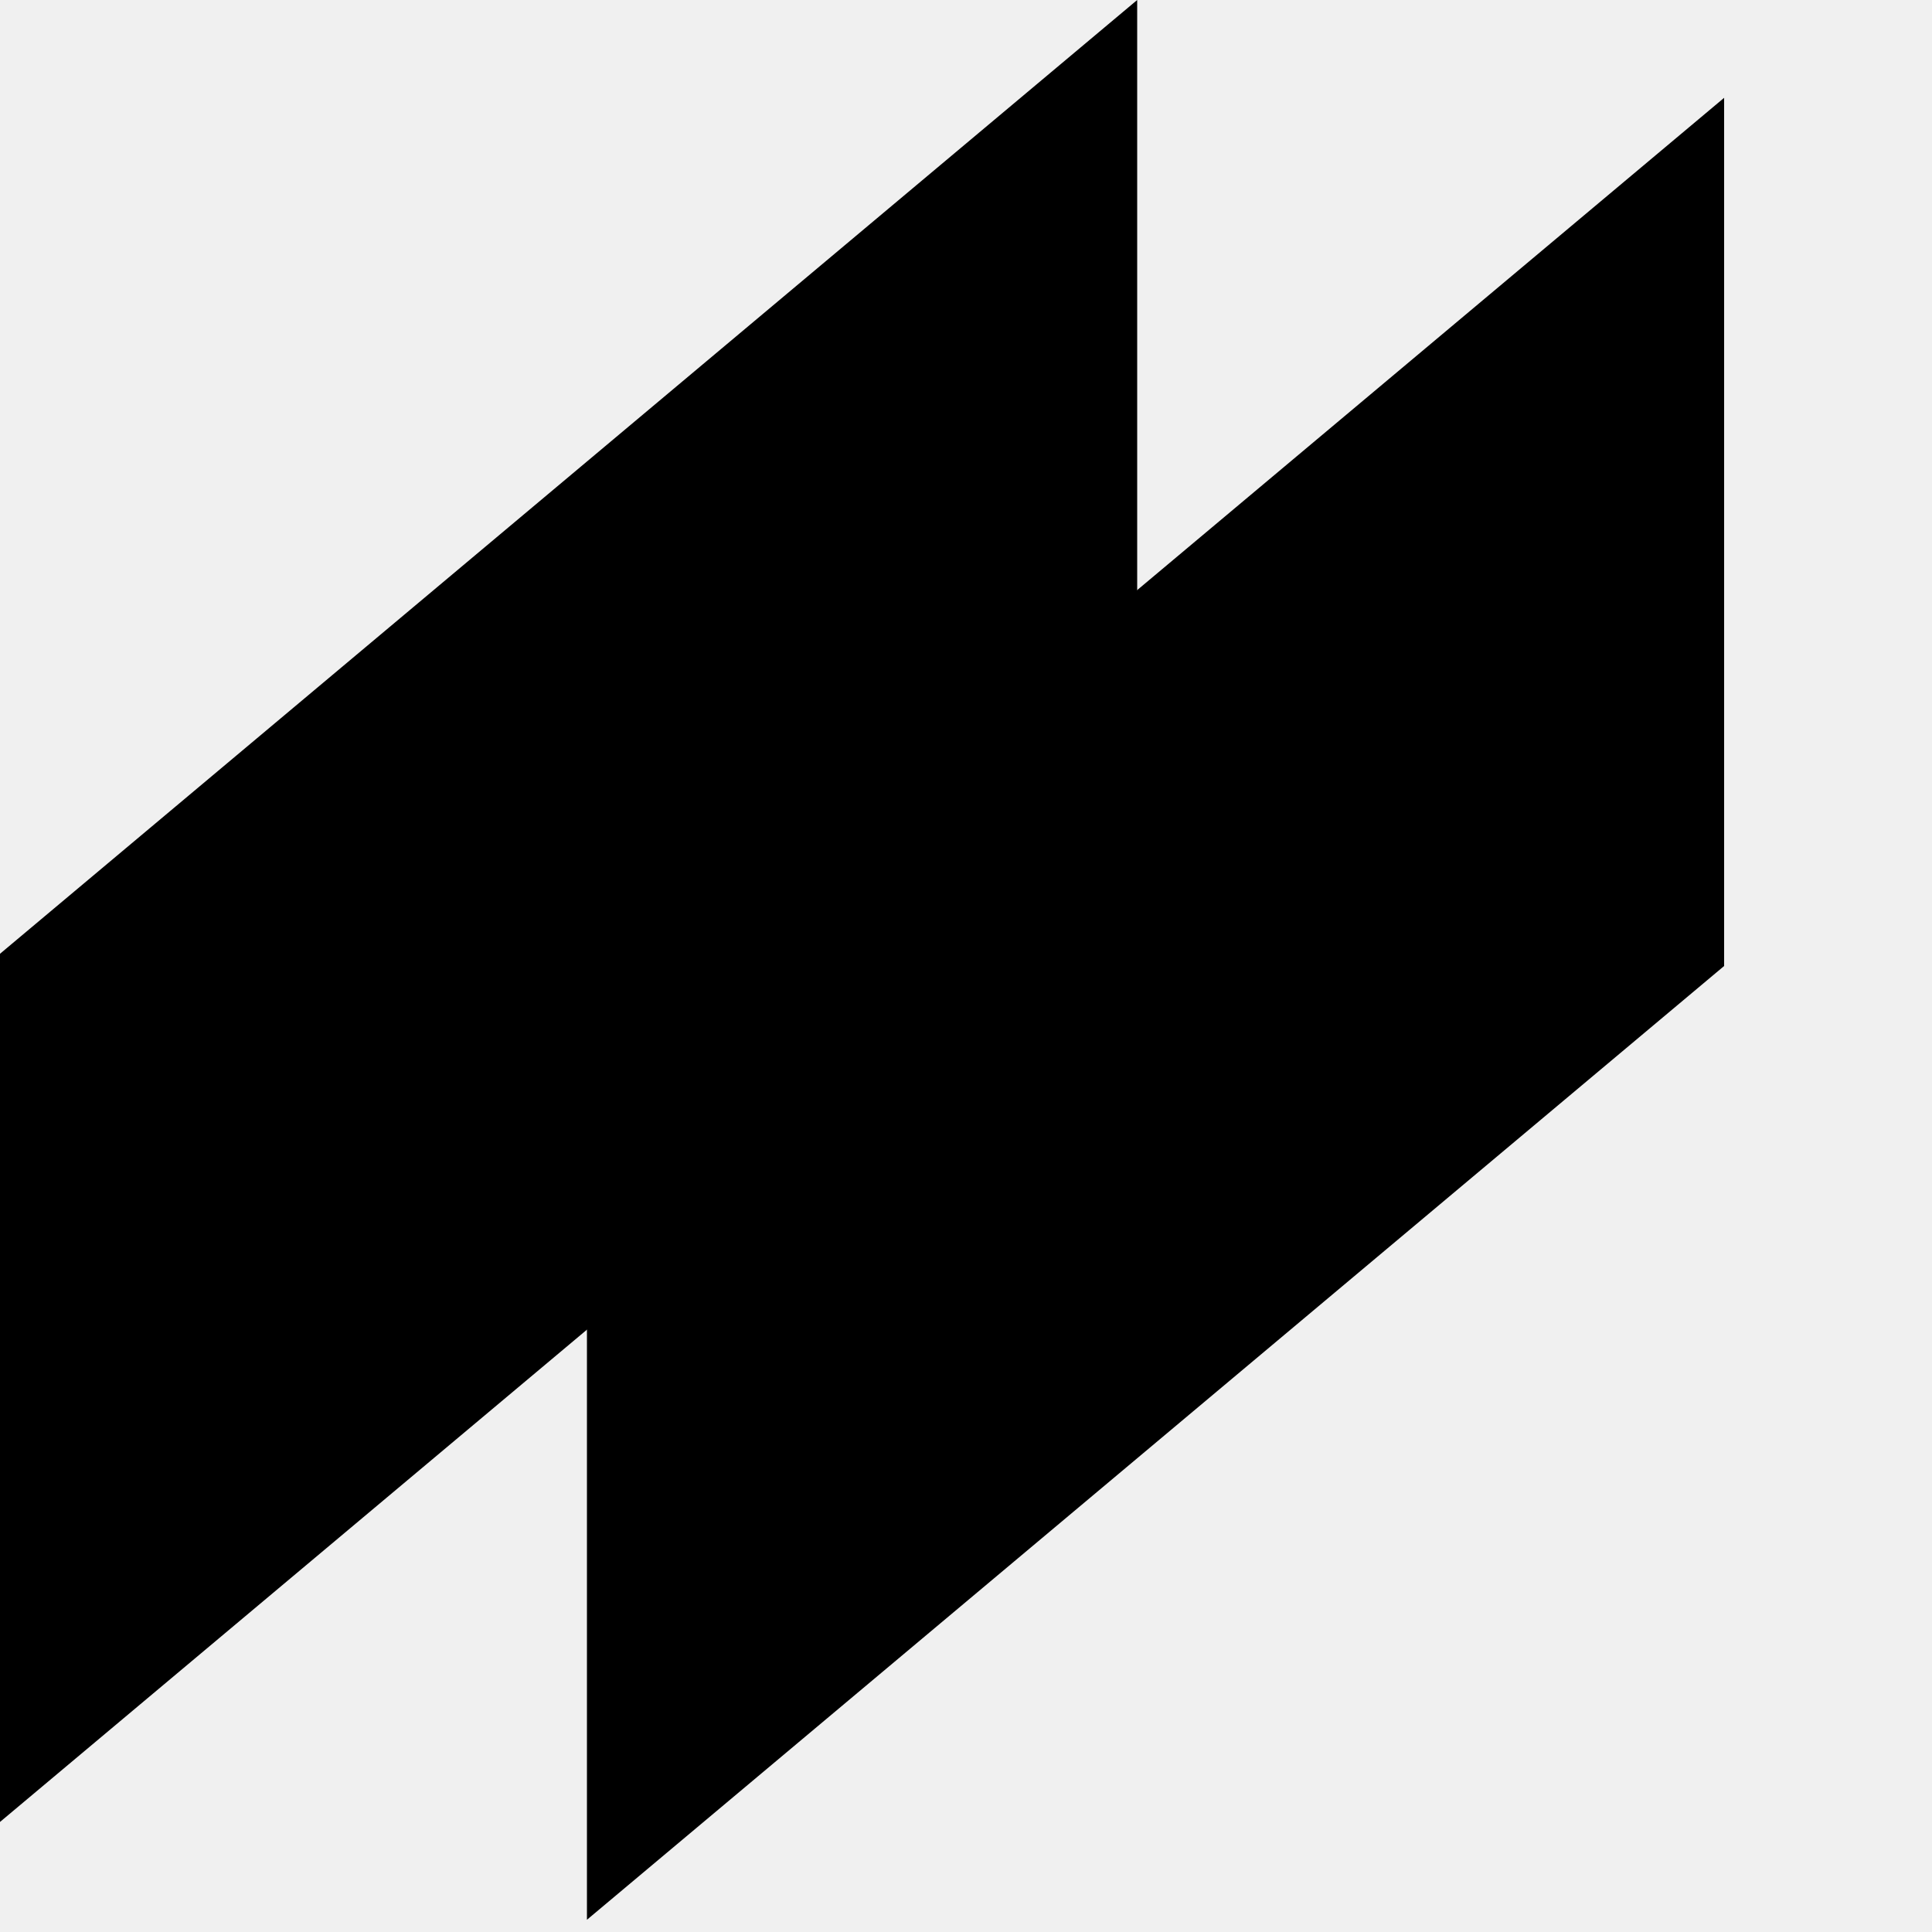
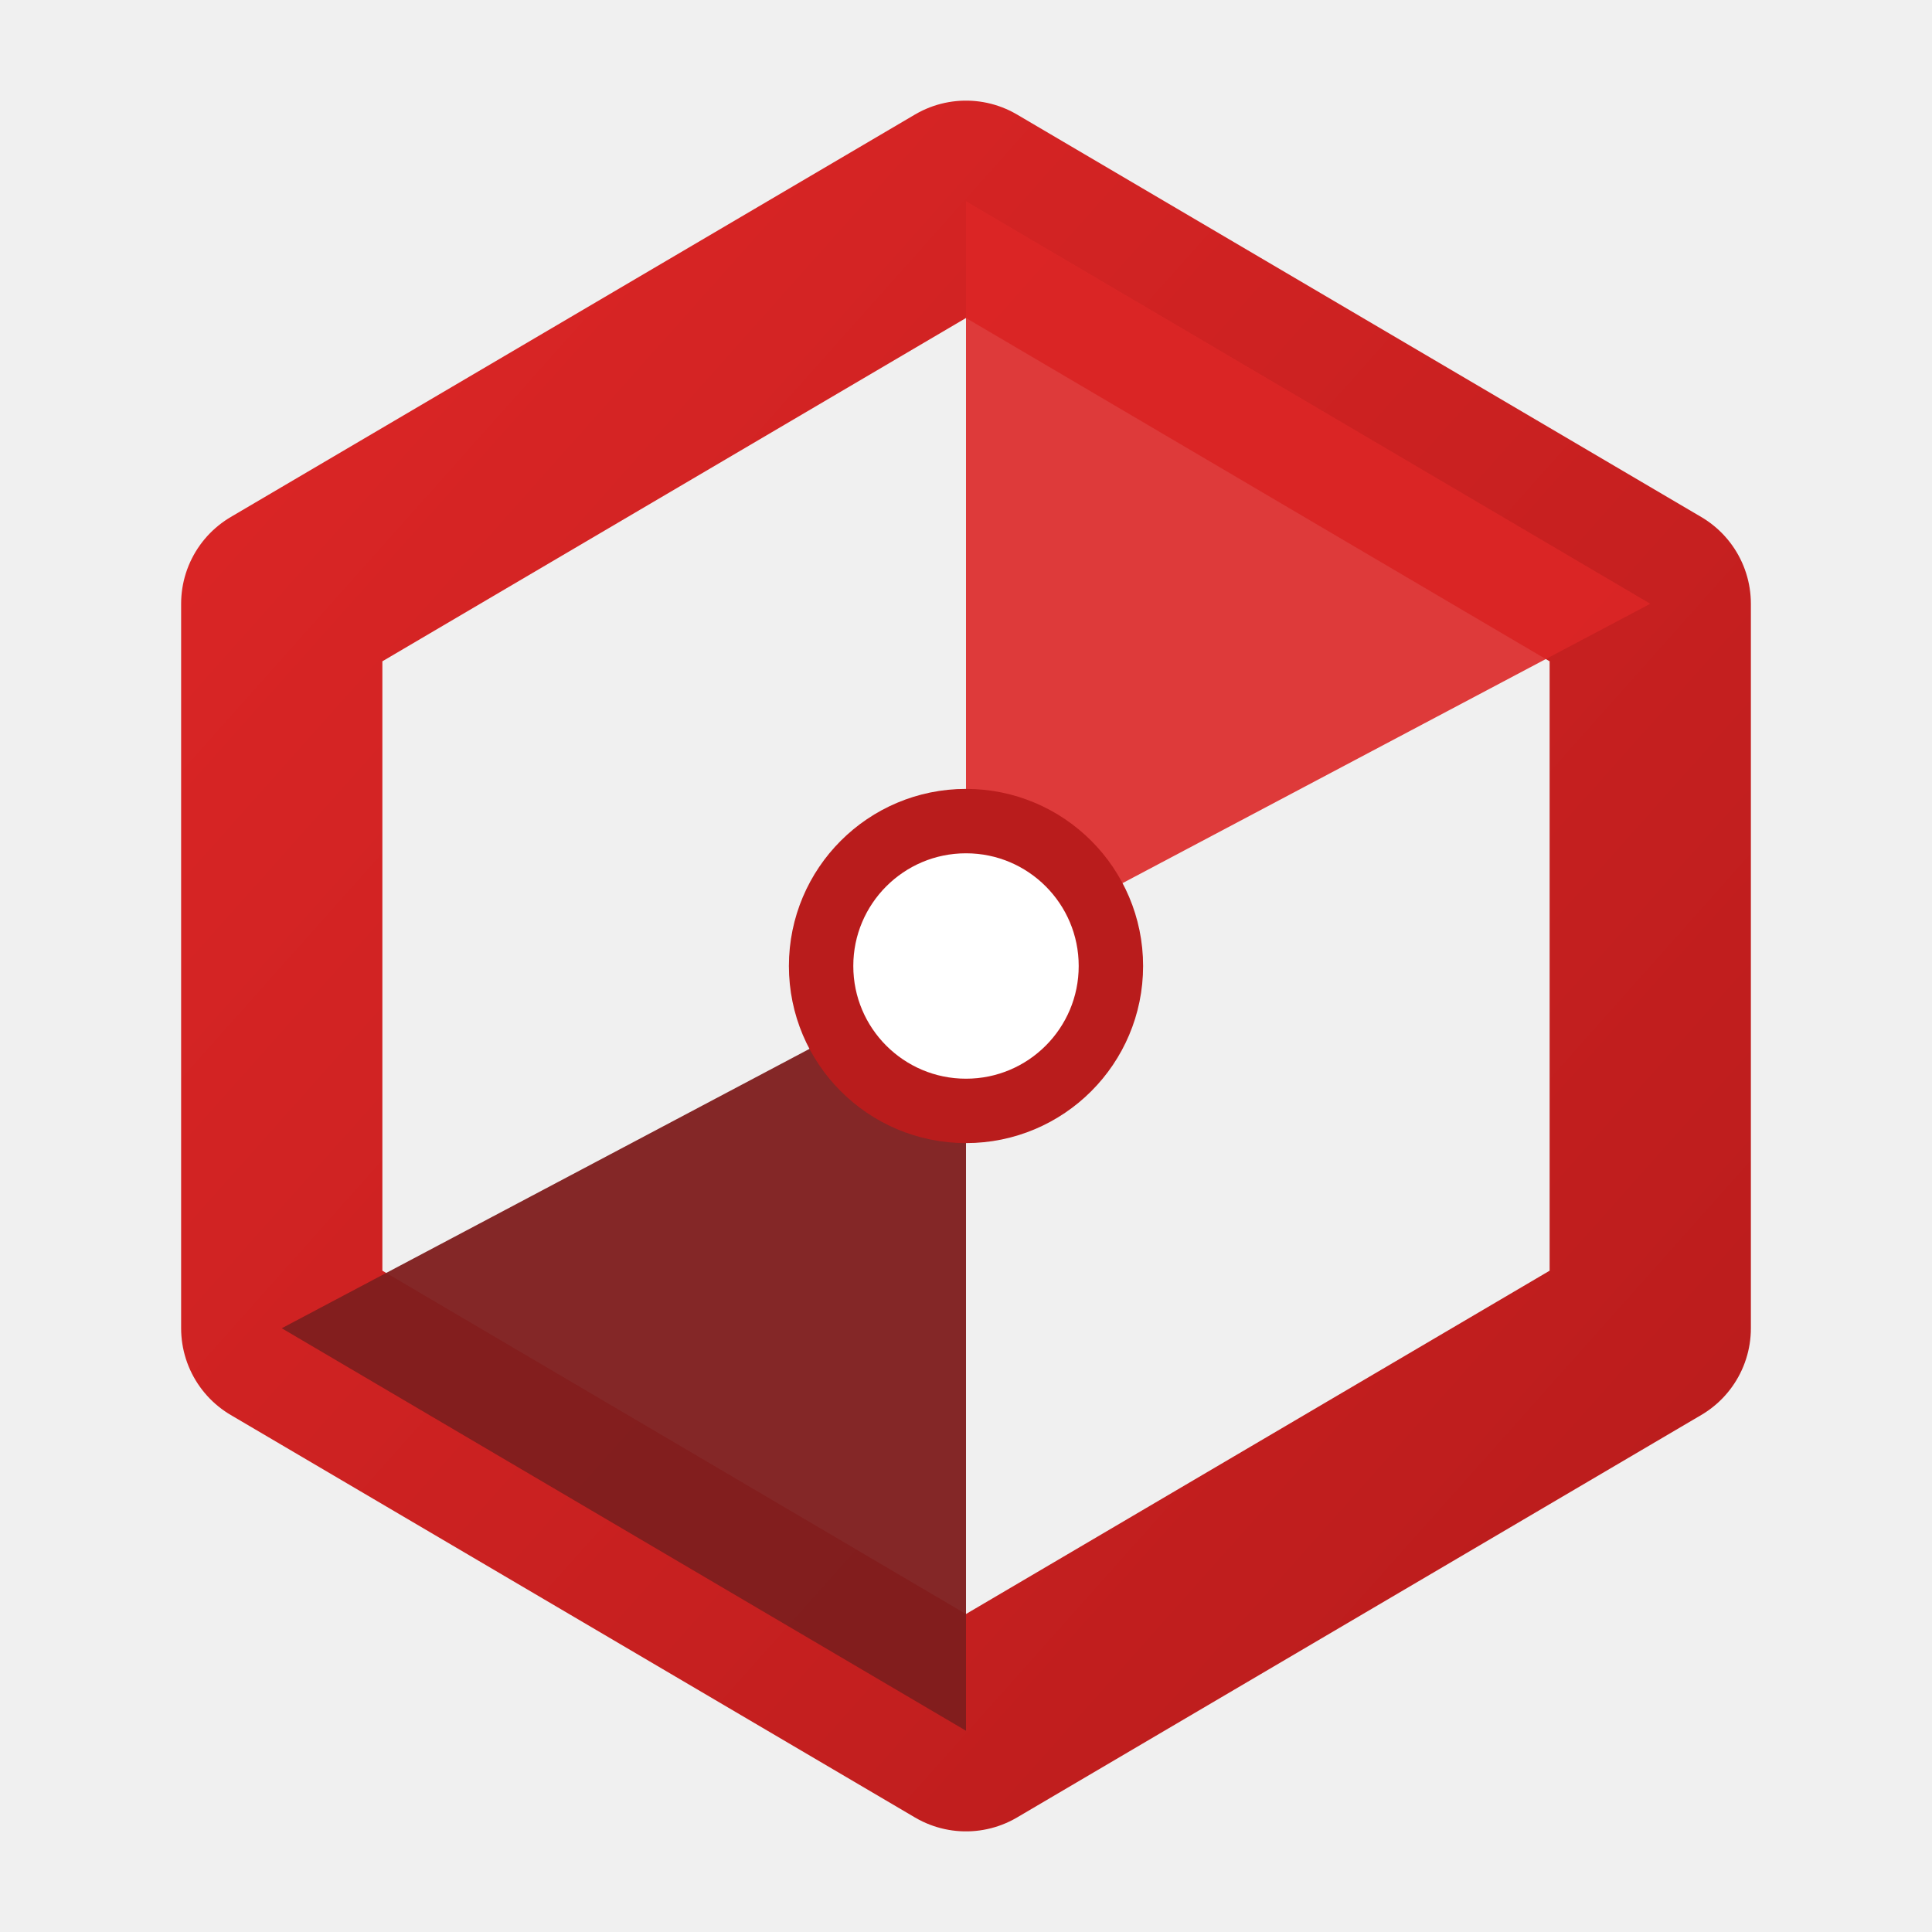
- <svg xmlns="http://www.w3.org/2000/svg" viewBox="0 0 24 24">
-   <g transform="scale(0.303797)">
-     <path class="sui-brandmark__a" d="M0 39 L46.5 0 L46.5 35.5 L0 74.5 Z" />
-     <path class="sui-brandmark__b" d="M24 43 L70.5 4 L70.5 39.5 L24 78.5 Z" />
-   </g>
+ <svg xmlns="http://www.w3.org/2000/svg" viewBox="0 0 24 24" fill="none">
+   <defs>
+     <linearGradient id="bloodGrad" x1="0%" y1="0%" x2="100%" y2="100%">
+       <stop offset="0%" stop-color="#DC2626" />
+       <stop offset="100%" stop-color="#B91C1C" />
+     </linearGradient>
+   </defs>
+   <path d="M 12 2.5 L 20.5 7.5 L 20.5 16.5 L 12 21.5 L 3.5 16.5 L 3.5 7.5 Z" stroke="url(#bloodGrad)" stroke-width="2.5" stroke-linejoin="round" stroke-linecap="round" />
+   <path d="M 12 2.5 L 20.5 7.5 L 12 12 Z" fill="#DC2626" opacity="0.9" />
+   <path d="M 3.5 16.5 L 12 21.5 L 12 12 Z" fill="#7F1D1D" opacity="0.95" />
+   <circle cx="12" cy="12" r="1.8" fill="#FFFFFF" stroke="#B91C1C" stroke-width="0.8" />
</svg>
